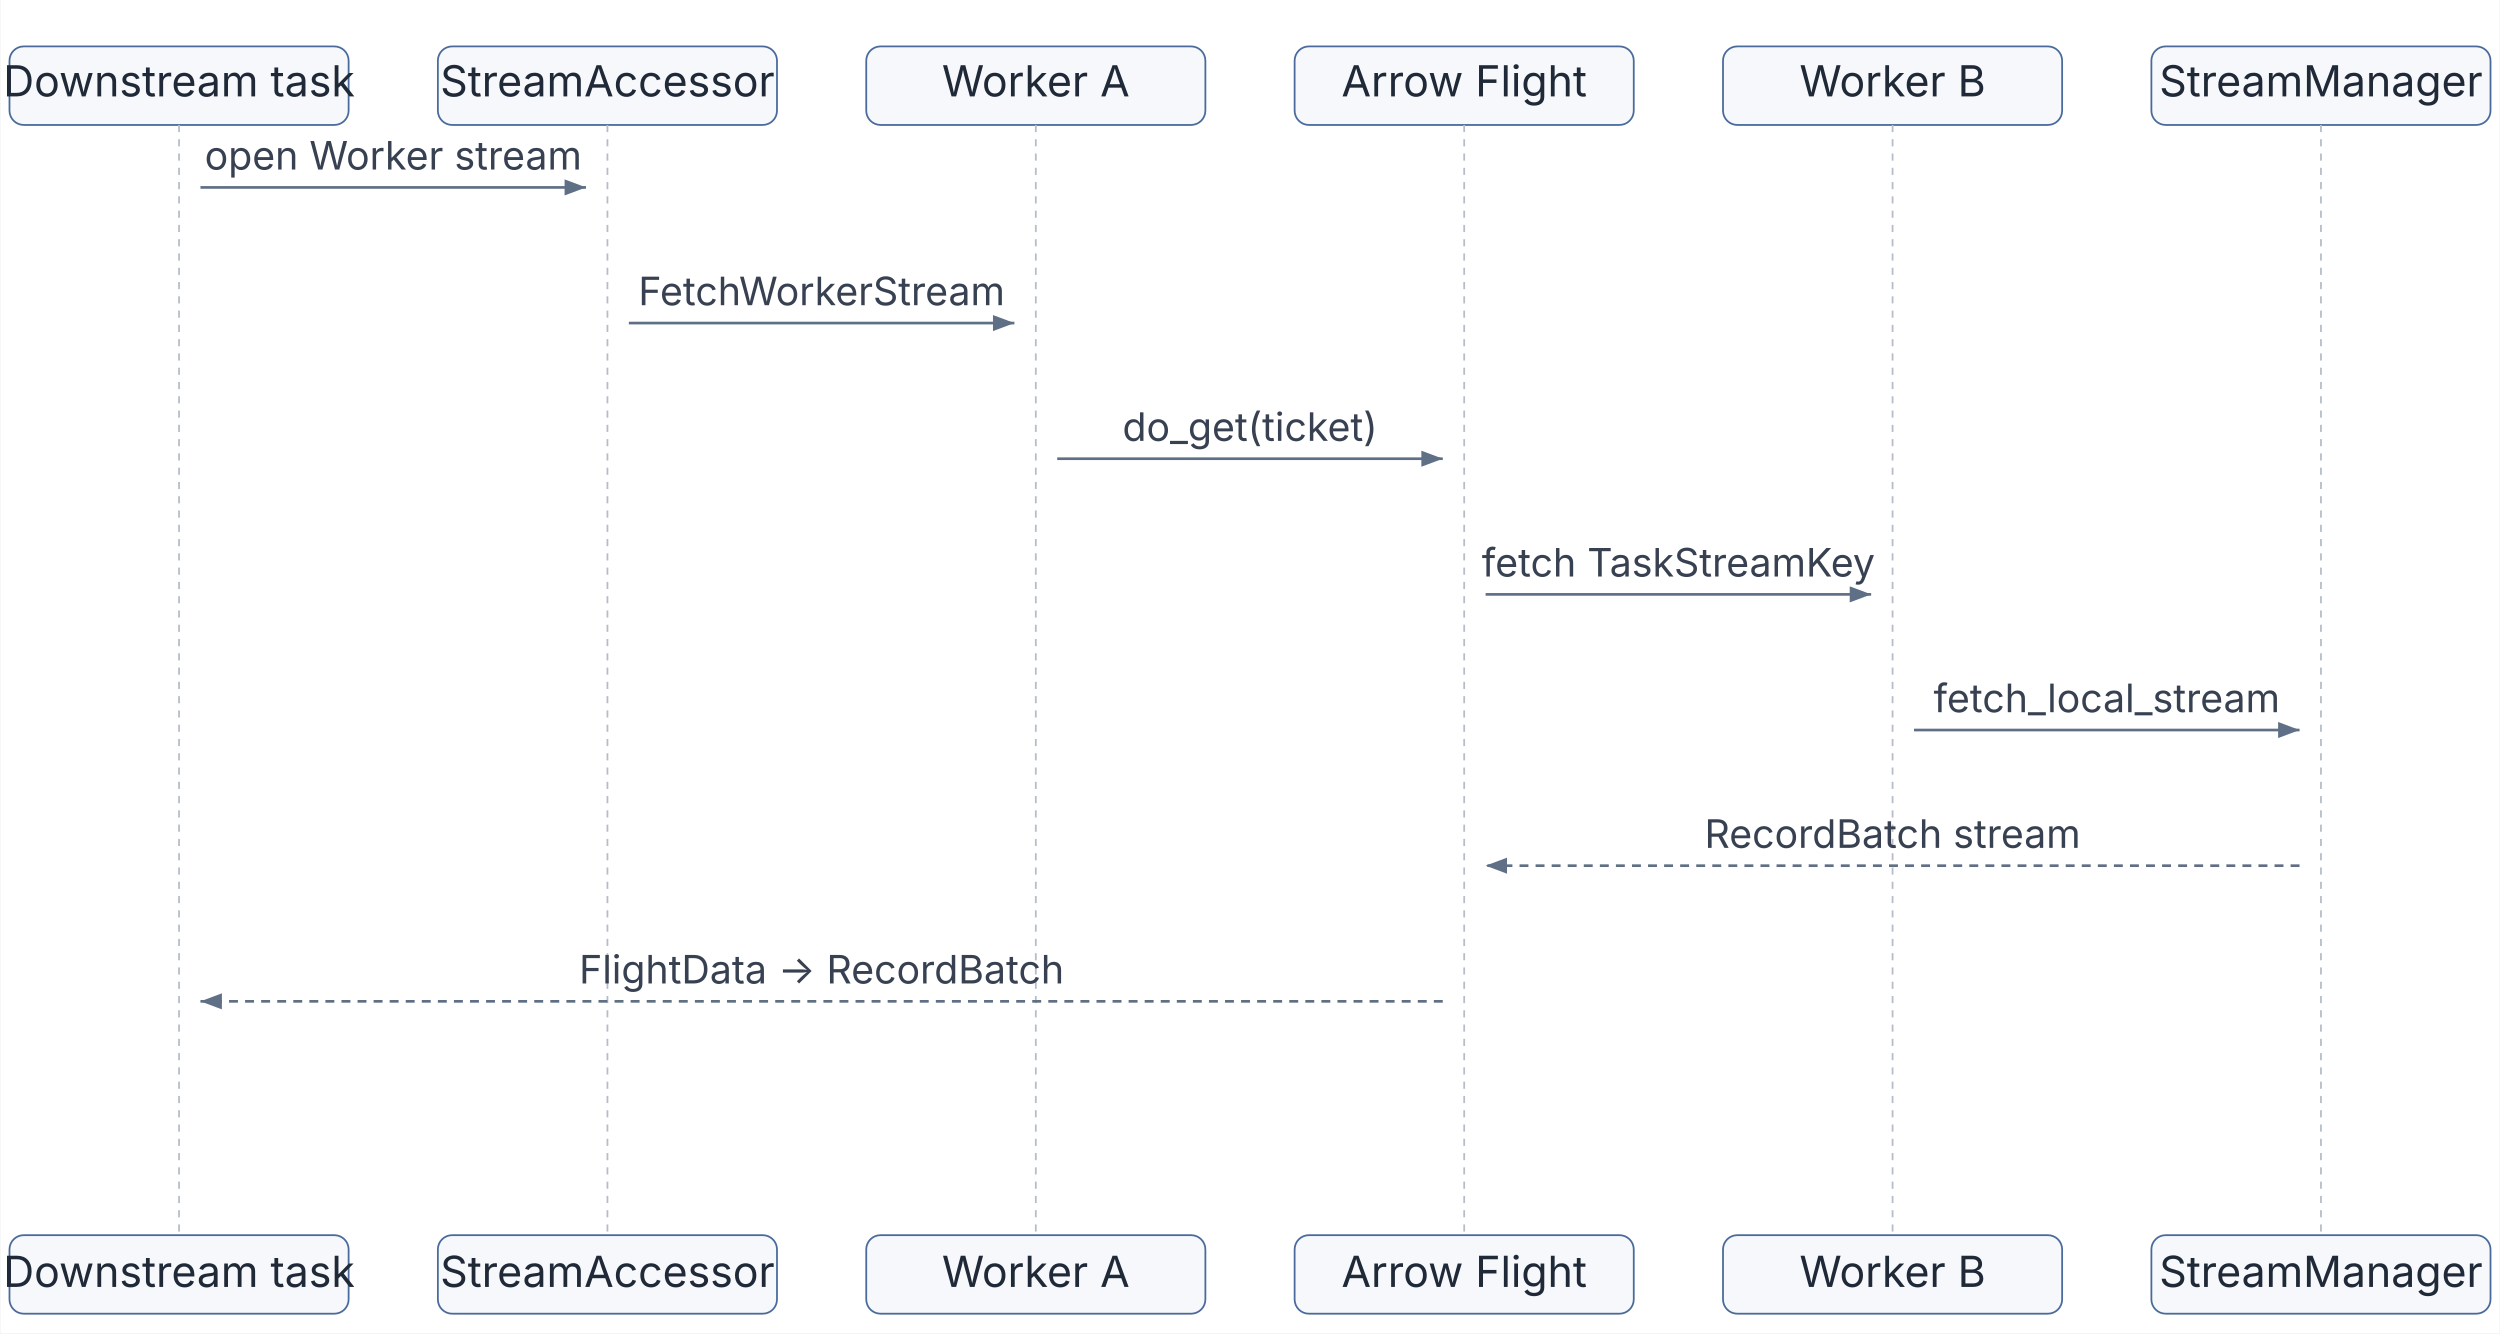
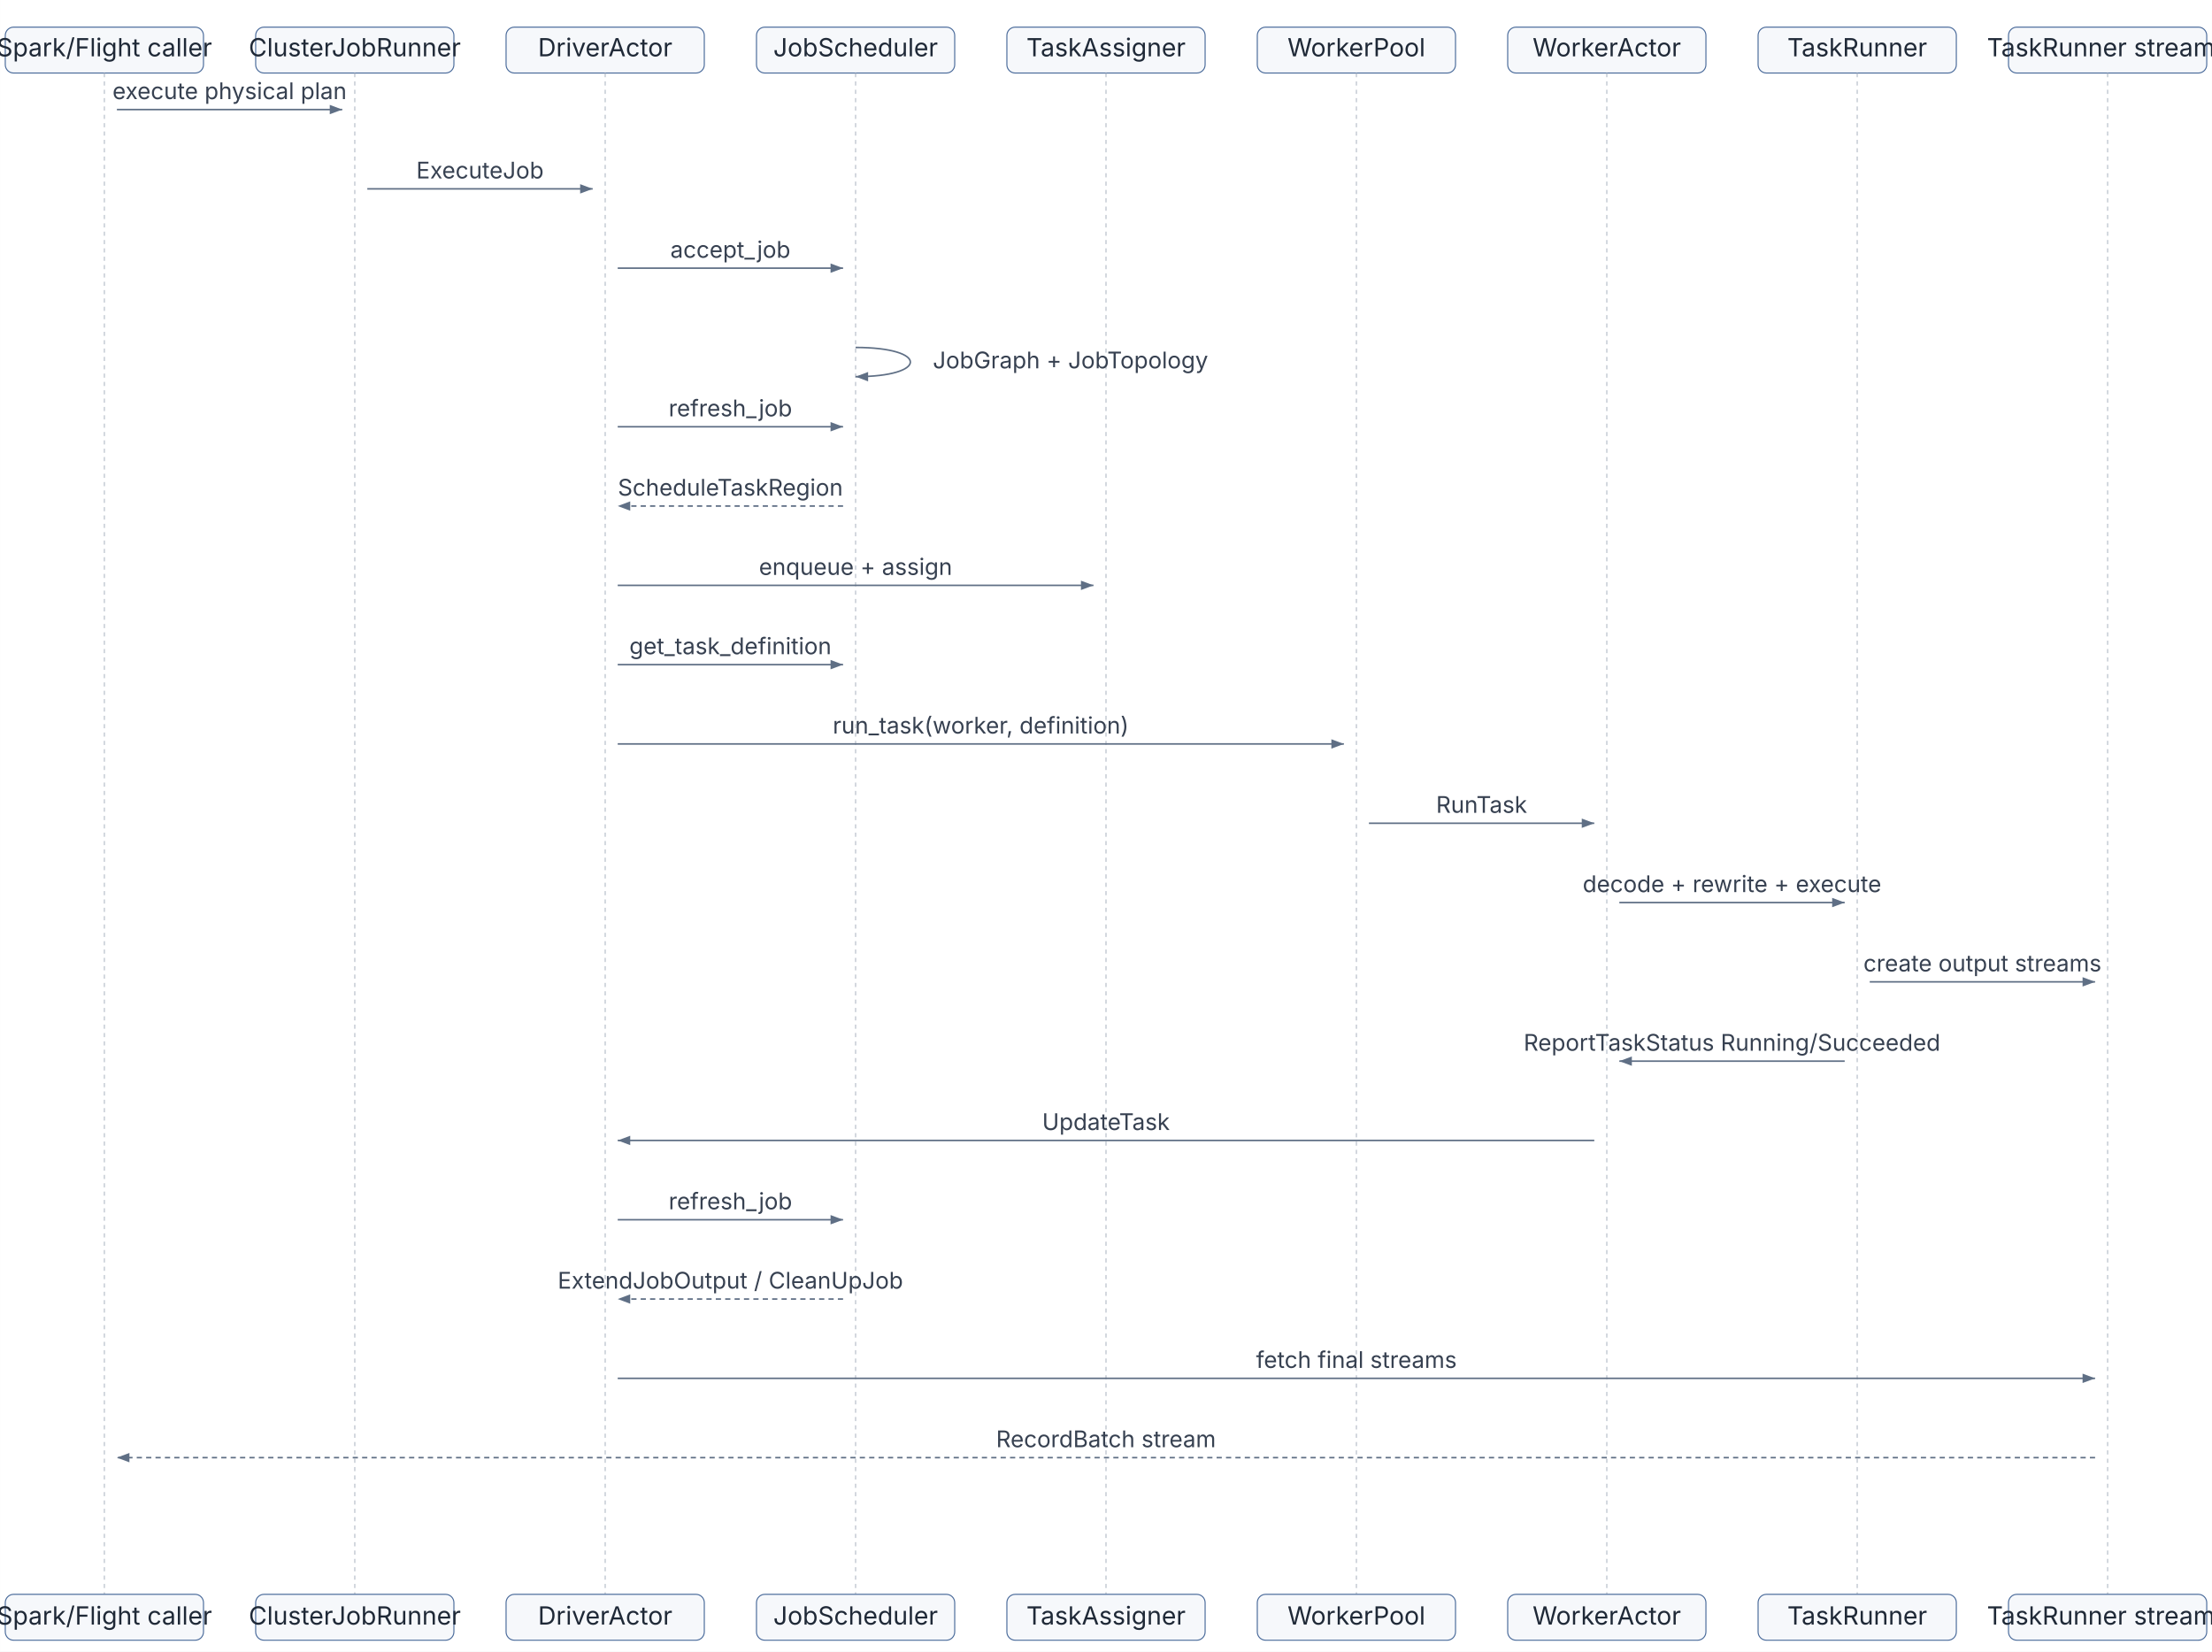
- <svg xmlns="http://www.w3.org/2000/svg" width="900" height="480" viewBox="0 0 1400 747">
+ <svg xmlns="http://www.w3.org/2000/svg" width="900" height="672" viewBox="0 0 2120 1583">
  <defs>
    <marker id="arrow" markerWidth="10" markerHeight="10" refX="8" refY="3" orient="auto" markerUnits="strokeWidth">
      <path d="M0,0 L0,6 L8,3 z" fill="#5f6f85" />
    </marker>
  </defs>
-   <rect x="0" y="0" width="1400" height="747" fill="white" />
+   <rect x="0" y="0" width="2120" height="1583" fill="white" />
  <rect x="5" y="26" width="190" height="44" rx="8" fill="#f6f8fb" stroke="#496a9a" />
-   <text x="100" y="54" text-anchor="middle" font-family="Inter, Helvetica, Arial, sans-serif" font-size="24" fill="#1f2937">Downstream task</text>
-   <line x1="100" y1="70" x2="100" y2="692" stroke="#b5bdc8" stroke-dasharray="4 4" />
-   <rect x="5" y="692" width="190" height="44" rx="8" fill="#f6f8fb" stroke="#496a9a" />
-   <text x="100" y="721" text-anchor="middle" font-family="Inter, Helvetica, Arial, sans-serif" font-size="24" fill="#1f2937">Downstream task</text>
+   <text x="100" y="54" text-anchor="middle" font-family="Inter, Helvetica, Arial, sans-serif" font-size="24" fill="#1f2937">Spark/Flight caller</text>
+   <line x1="100" y1="70" x2="100" y2="1528" stroke="#b5bdc8" stroke-dasharray="4 4" />
+   <rect x="5" y="1528" width="190" height="44" rx="8" fill="#f6f8fb" stroke="#496a9a" />
+   <text x="100" y="1557" text-anchor="middle" font-family="Inter, Helvetica, Arial, sans-serif" font-size="24" fill="#1f2937">Spark/Flight caller</text>
  <rect x="245" y="26" width="190" height="44" rx="8" fill="#f6f8fb" stroke="#496a9a" />
-   <text x="340" y="54" text-anchor="middle" font-family="Inter, Helvetica, Arial, sans-serif" font-size="24" fill="#1f2937">StreamAccessor</text>
-   <line x1="340" y1="70" x2="340" y2="692" stroke="#b5bdc8" stroke-dasharray="4 4" />
-   <rect x="245" y="692" width="190" height="44" rx="8" fill="#f6f8fb" stroke="#496a9a" />
-   <text x="340" y="721" text-anchor="middle" font-family="Inter, Helvetica, Arial, sans-serif" font-size="24" fill="#1f2937">StreamAccessor</text>
+   <text x="340" y="54" text-anchor="middle" font-family="Inter, Helvetica, Arial, sans-serif" font-size="24" fill="#1f2937">ClusterJobRunner</text>
+   <line x1="340" y1="70" x2="340" y2="1528" stroke="#b5bdc8" stroke-dasharray="4 4" />
+   <rect x="245" y="1528" width="190" height="44" rx="8" fill="#f6f8fb" stroke="#496a9a" />
+   <text x="340" y="1557" text-anchor="middle" font-family="Inter, Helvetica, Arial, sans-serif" font-size="24" fill="#1f2937">ClusterJobRunner</text>
  <rect x="485" y="26" width="190" height="44" rx="8" fill="#f6f8fb" stroke="#496a9a" />
-   <text x="580" y="54" text-anchor="middle" font-family="Inter, Helvetica, Arial, sans-serif" font-size="24" fill="#1f2937">Worker A</text>
-   <line x1="580" y1="70" x2="580" y2="692" stroke="#b5bdc8" stroke-dasharray="4 4" />
-   <rect x="485" y="692" width="190" height="44" rx="8" fill="#f6f8fb" stroke="#496a9a" />
-   <text x="580" y="721" text-anchor="middle" font-family="Inter, Helvetica, Arial, sans-serif" font-size="24" fill="#1f2937">Worker A</text>
+   <text x="580" y="54" text-anchor="middle" font-family="Inter, Helvetica, Arial, sans-serif" font-size="24" fill="#1f2937">DriverActor</text>
+   <line x1="580" y1="70" x2="580" y2="1528" stroke="#b5bdc8" stroke-dasharray="4 4" />
+   <rect x="485" y="1528" width="190" height="44" rx="8" fill="#f6f8fb" stroke="#496a9a" />
+   <text x="580" y="1557" text-anchor="middle" font-family="Inter, Helvetica, Arial, sans-serif" font-size="24" fill="#1f2937">DriverActor</text>
  <rect x="725" y="26" width="190" height="44" rx="8" fill="#f6f8fb" stroke="#496a9a" />
-   <text x="820" y="54" text-anchor="middle" font-family="Inter, Helvetica, Arial, sans-serif" font-size="24" fill="#1f2937">Arrow Flight</text>
-   <line x1="820" y1="70" x2="820" y2="692" stroke="#b5bdc8" stroke-dasharray="4 4" />
-   <rect x="725" y="692" width="190" height="44" rx="8" fill="#f6f8fb" stroke="#496a9a" />
-   <text x="820" y="721" text-anchor="middle" font-family="Inter, Helvetica, Arial, sans-serif" font-size="24" fill="#1f2937">Arrow Flight</text>
+   <text x="820" y="54" text-anchor="middle" font-family="Inter, Helvetica, Arial, sans-serif" font-size="24" fill="#1f2937">JobScheduler</text>
+   <line x1="820" y1="70" x2="820" y2="1528" stroke="#b5bdc8" stroke-dasharray="4 4" />
+   <rect x="725" y="1528" width="190" height="44" rx="8" fill="#f6f8fb" stroke="#496a9a" />
+   <text x="820" y="1557" text-anchor="middle" font-family="Inter, Helvetica, Arial, sans-serif" font-size="24" fill="#1f2937">JobScheduler</text>
  <rect x="965" y="26" width="190" height="44" rx="8" fill="#f6f8fb" stroke="#496a9a" />
-   <text x="1060" y="54" text-anchor="middle" font-family="Inter, Helvetica, Arial, sans-serif" font-size="24" fill="#1f2937">Worker B</text>
-   <line x1="1060" y1="70" x2="1060" y2="692" stroke="#b5bdc8" stroke-dasharray="4 4" />
-   <rect x="965" y="692" width="190" height="44" rx="8" fill="#f6f8fb" stroke="#496a9a" />
-   <text x="1060" y="721" text-anchor="middle" font-family="Inter, Helvetica, Arial, sans-serif" font-size="24" fill="#1f2937">Worker B</text>
+   <text x="1060" y="54" text-anchor="middle" font-family="Inter, Helvetica, Arial, sans-serif" font-size="24" fill="#1f2937">TaskAssigner</text>
+   <line x1="1060" y1="70" x2="1060" y2="1528" stroke="#b5bdc8" stroke-dasharray="4 4" />
+   <rect x="965" y="1528" width="190" height="44" rx="8" fill="#f6f8fb" stroke="#496a9a" />
+   <text x="1060" y="1557" text-anchor="middle" font-family="Inter, Helvetica, Arial, sans-serif" font-size="24" fill="#1f2937">TaskAssigner</text>
  <rect x="1205" y="26" width="190" height="44" rx="8" fill="#f6f8fb" stroke="#496a9a" />
-   <text x="1300" y="54" text-anchor="middle" font-family="Inter, Helvetica, Arial, sans-serif" font-size="24" fill="#1f2937">StreamManager</text>
-   <line x1="1300" y1="70" x2="1300" y2="692" stroke="#b5bdc8" stroke-dasharray="4 4" />
-   <rect x="1205" y="692" width="190" height="44" rx="8" fill="#f6f8fb" stroke="#496a9a" />
-   <text x="1300" y="721" text-anchor="middle" font-family="Inter, Helvetica, Arial, sans-serif" font-size="24" fill="#1f2937">StreamManager</text>
+   <text x="1300" y="54" text-anchor="middle" font-family="Inter, Helvetica, Arial, sans-serif" font-size="24" fill="#1f2937">WorkerPool</text>
+   <line x1="1300" y1="70" x2="1300" y2="1528" stroke="#b5bdc8" stroke-dasharray="4 4" />
+   <rect x="1205" y="1528" width="190" height="44" rx="8" fill="#f6f8fb" stroke="#496a9a" />
+   <text x="1300" y="1557" text-anchor="middle" font-family="Inter, Helvetica, Arial, sans-serif" font-size="24" fill="#1f2937">WorkerPool</text>
+   <rect x="1445" y="26" width="190" height="44" rx="8" fill="#f6f8fb" stroke="#496a9a" />
+   <text x="1540" y="54" text-anchor="middle" font-family="Inter, Helvetica, Arial, sans-serif" font-size="24" fill="#1f2937">WorkerActor</text>
+   <line x1="1540" y1="70" x2="1540" y2="1528" stroke="#b5bdc8" stroke-dasharray="4 4" />
+   <rect x="1445" y="1528" width="190" height="44" rx="8" fill="#f6f8fb" stroke="#496a9a" />
+   <text x="1540" y="1557" text-anchor="middle" font-family="Inter, Helvetica, Arial, sans-serif" font-size="24" fill="#1f2937">WorkerActor</text>
+   <rect x="1685" y="26" width="190" height="44" rx="8" fill="#f6f8fb" stroke="#496a9a" />
+   <text x="1780" y="54" text-anchor="middle" font-family="Inter, Helvetica, Arial, sans-serif" font-size="24" fill="#1f2937">TaskRunner</text>
+   <line x1="1780" y1="70" x2="1780" y2="1528" stroke="#b5bdc8" stroke-dasharray="4 4" />
+   <rect x="1685" y="1528" width="190" height="44" rx="8" fill="#f6f8fb" stroke="#496a9a" />
+   <text x="1780" y="1557" text-anchor="middle" font-family="Inter, Helvetica, Arial, sans-serif" font-size="24" fill="#1f2937">TaskRunner</text>
+   <rect x="1925" y="26" width="190" height="44" rx="8" fill="#f6f8fb" stroke="#496a9a" />
+   <text x="2020" y="54" text-anchor="middle" font-family="Inter, Helvetica, Arial, sans-serif" font-size="24" fill="#1f2937">TaskRunner streams</text>
+   <line x1="2020" y1="70" x2="2020" y2="1528" stroke="#b5bdc8" stroke-dasharray="4 4" />
+   <rect x="1925" y="1528" width="190" height="44" rx="8" fill="#f6f8fb" stroke="#496a9a" />
+   <text x="2020" y="1557" text-anchor="middle" font-family="Inter, Helvetica, Arial, sans-serif" font-size="24" fill="#1f2937">TaskRunner streams</text>
  <line x1="112" y1="105" x2="328" y2="105" stroke="#5f6f85" stroke-width="1.5" marker-end="url(#arrow)" />
-   <text x="220" y="95" text-anchor="middle" font-family="Inter, Helvetica, Arial, sans-serif" font-size="22" fill="#374151">open Worker stream</text>
+   <text x="220" y="95" text-anchor="middle" font-family="Inter, Helvetica, Arial, sans-serif" font-size="22" fill="#374151">execute physical plan</text>
  <line x1="352" y1="181" x2="568" y2="181" stroke="#5f6f85" stroke-width="1.5" marker-end="url(#arrow)" />
-   <text x="460" y="171" text-anchor="middle" font-family="Inter, Helvetica, Arial, sans-serif" font-size="22" fill="#374151">FetchWorkerStream</text>
+   <text x="460" y="171" text-anchor="middle" font-family="Inter, Helvetica, Arial, sans-serif" font-size="22" fill="#374151">ExecuteJob</text>
  <line x1="592" y1="257" x2="808" y2="257" stroke="#5f6f85" stroke-width="1.5" marker-end="url(#arrow)" />
-   <text x="700" y="247" text-anchor="middle" font-family="Inter, Helvetica, Arial, sans-serif" font-size="22" fill="#374151">do_get(ticket)</text>
-   <line x1="832" y1="333" x2="1048" y2="333" stroke="#5f6f85" stroke-width="1.5" marker-end="url(#arrow)" />
-   <text x="940" y="323" text-anchor="middle" font-family="Inter, Helvetica, Arial, sans-serif" font-size="22" fill="#374151">fetch TaskStreamKey</text>
-   <line x1="1072" y1="409" x2="1288" y2="409" stroke="#5f6f85" stroke-width="1.5" marker-end="url(#arrow)" />
-   <text x="1180" y="399" text-anchor="middle" font-family="Inter, Helvetica, Arial, sans-serif" font-size="22" fill="#374151">fetch_local_stream</text>
-   <line x1="1288" y1="485" x2="832" y2="485" stroke="#5f6f85" stroke-width="1.5" stroke-dasharray="5 4" marker-end="url(#arrow)" />
-   <text x="1060" y="475" text-anchor="middle" font-family="Inter, Helvetica, Arial, sans-serif" font-size="22" fill="#374151">RecordBatch stream</text>
-   <line x1="808" y1="561" x2="112" y2="561" stroke="#5f6f85" stroke-width="1.5" stroke-dasharray="5 4" marker-end="url(#arrow)" />
-   <text x="460" y="551" text-anchor="middle" font-family="Inter, Helvetica, Arial, sans-serif" font-size="22" fill="#374151">FlightData -&gt; RecordBatch</text>
+   <text x="700" y="247" text-anchor="middle" font-family="Inter, Helvetica, Arial, sans-serif" font-size="22" fill="#374151">accept_job</text>
+   <path d="M 820 333 C 890 333, 890 361, 820 361" fill="none" stroke="#5f6f85" stroke-width="1.5" marker-end="url(#arrow)" />
+   <text x="894" y="353" text-anchor="start" font-family="Inter, Helvetica, Arial, sans-serif" font-size="22" fill="#374151">JobGraph + JobTopology</text>
+   <line x1="592" y1="409" x2="808" y2="409" stroke="#5f6f85" stroke-width="1.5" marker-end="url(#arrow)" />
+   <text x="700" y="399" text-anchor="middle" font-family="Inter, Helvetica, Arial, sans-serif" font-size="22" fill="#374151">refresh_job</text>
+   <line x1="808" y1="485" x2="592" y2="485" stroke="#5f6f85" stroke-width="1.5" stroke-dasharray="5 4" marker-end="url(#arrow)" />
+   <text x="700" y="475" text-anchor="middle" font-family="Inter, Helvetica, Arial, sans-serif" font-size="22" fill="#374151">ScheduleTaskRegion</text>
+   <line x1="592" y1="561" x2="1048" y2="561" stroke="#5f6f85" stroke-width="1.5" marker-end="url(#arrow)" />
+   <text x="820" y="551" text-anchor="middle" font-family="Inter, Helvetica, Arial, sans-serif" font-size="22" fill="#374151">enqueue + assign</text>
+   <line x1="592" y1="637" x2="808" y2="637" stroke="#5f6f85" stroke-width="1.5" marker-end="url(#arrow)" />
+   <text x="700" y="627" text-anchor="middle" font-family="Inter, Helvetica, Arial, sans-serif" font-size="22" fill="#374151">get_task_definition</text>
+   <line x1="592" y1="713" x2="1288" y2="713" stroke="#5f6f85" stroke-width="1.5" marker-end="url(#arrow)" />
+   <text x="940" y="703" text-anchor="middle" font-family="Inter, Helvetica, Arial, sans-serif" font-size="22" fill="#374151">run_task(worker, definition)</text>
+   <line x1="1312" y1="789" x2="1528" y2="789" stroke="#5f6f85" stroke-width="1.5" marker-end="url(#arrow)" />
+   <text x="1420" y="779" text-anchor="middle" font-family="Inter, Helvetica, Arial, sans-serif" font-size="22" fill="#374151">RunTask</text>
+   <line x1="1552" y1="865" x2="1768" y2="865" stroke="#5f6f85" stroke-width="1.5" marker-end="url(#arrow)" />
+   <text x="1660" y="855" text-anchor="middle" font-family="Inter, Helvetica, Arial, sans-serif" font-size="22" fill="#374151">decode + rewrite + execute</text>
+   <line x1="1792" y1="941" x2="2008" y2="941" stroke="#5f6f85" stroke-width="1.5" marker-end="url(#arrow)" />
+   <text x="1900" y="931" text-anchor="middle" font-family="Inter, Helvetica, Arial, sans-serif" font-size="22" fill="#374151">create output streams</text>
+   <line x1="1768" y1="1017" x2="1552" y2="1017" stroke="#5f6f85" stroke-width="1.5" marker-end="url(#arrow)" />
+   <text x="1660" y="1007" text-anchor="middle" font-family="Inter, Helvetica, Arial, sans-serif" font-size="22" fill="#374151">ReportTaskStatus Running/Succeeded</text>
+   <line x1="1528" y1="1093" x2="592" y2="1093" stroke="#5f6f85" stroke-width="1.5" marker-end="url(#arrow)" />
+   <text x="1060" y="1083" text-anchor="middle" font-family="Inter, Helvetica, Arial, sans-serif" font-size="22" fill="#374151">UpdateTask</text>
+   <line x1="592" y1="1169" x2="808" y2="1169" stroke="#5f6f85" stroke-width="1.5" marker-end="url(#arrow)" />
+   <text x="700" y="1159" text-anchor="middle" font-family="Inter, Helvetica, Arial, sans-serif" font-size="22" fill="#374151">refresh_job</text>
+   <line x1="808" y1="1245" x2="592" y2="1245" stroke="#5f6f85" stroke-width="1.5" stroke-dasharray="5 4" marker-end="url(#arrow)" />
+   <text x="700" y="1235" text-anchor="middle" font-family="Inter, Helvetica, Arial, sans-serif" font-size="22" fill="#374151">ExtendJobOutput / CleanUpJob</text>
+   <line x1="592" y1="1321" x2="2008" y2="1321" stroke="#5f6f85" stroke-width="1.5" marker-end="url(#arrow)" />
+   <text x="1300" y="1311" text-anchor="middle" font-family="Inter, Helvetica, Arial, sans-serif" font-size="22" fill="#374151">fetch final streams</text>
+   <line x1="2008" y1="1397" x2="112" y2="1397" stroke="#5f6f85" stroke-width="1.5" stroke-dasharray="5 4" marker-end="url(#arrow)" />
+   <text x="1060" y="1387" text-anchor="middle" font-family="Inter, Helvetica, Arial, sans-serif" font-size="22" fill="#374151">RecordBatch stream</text>
</svg>
